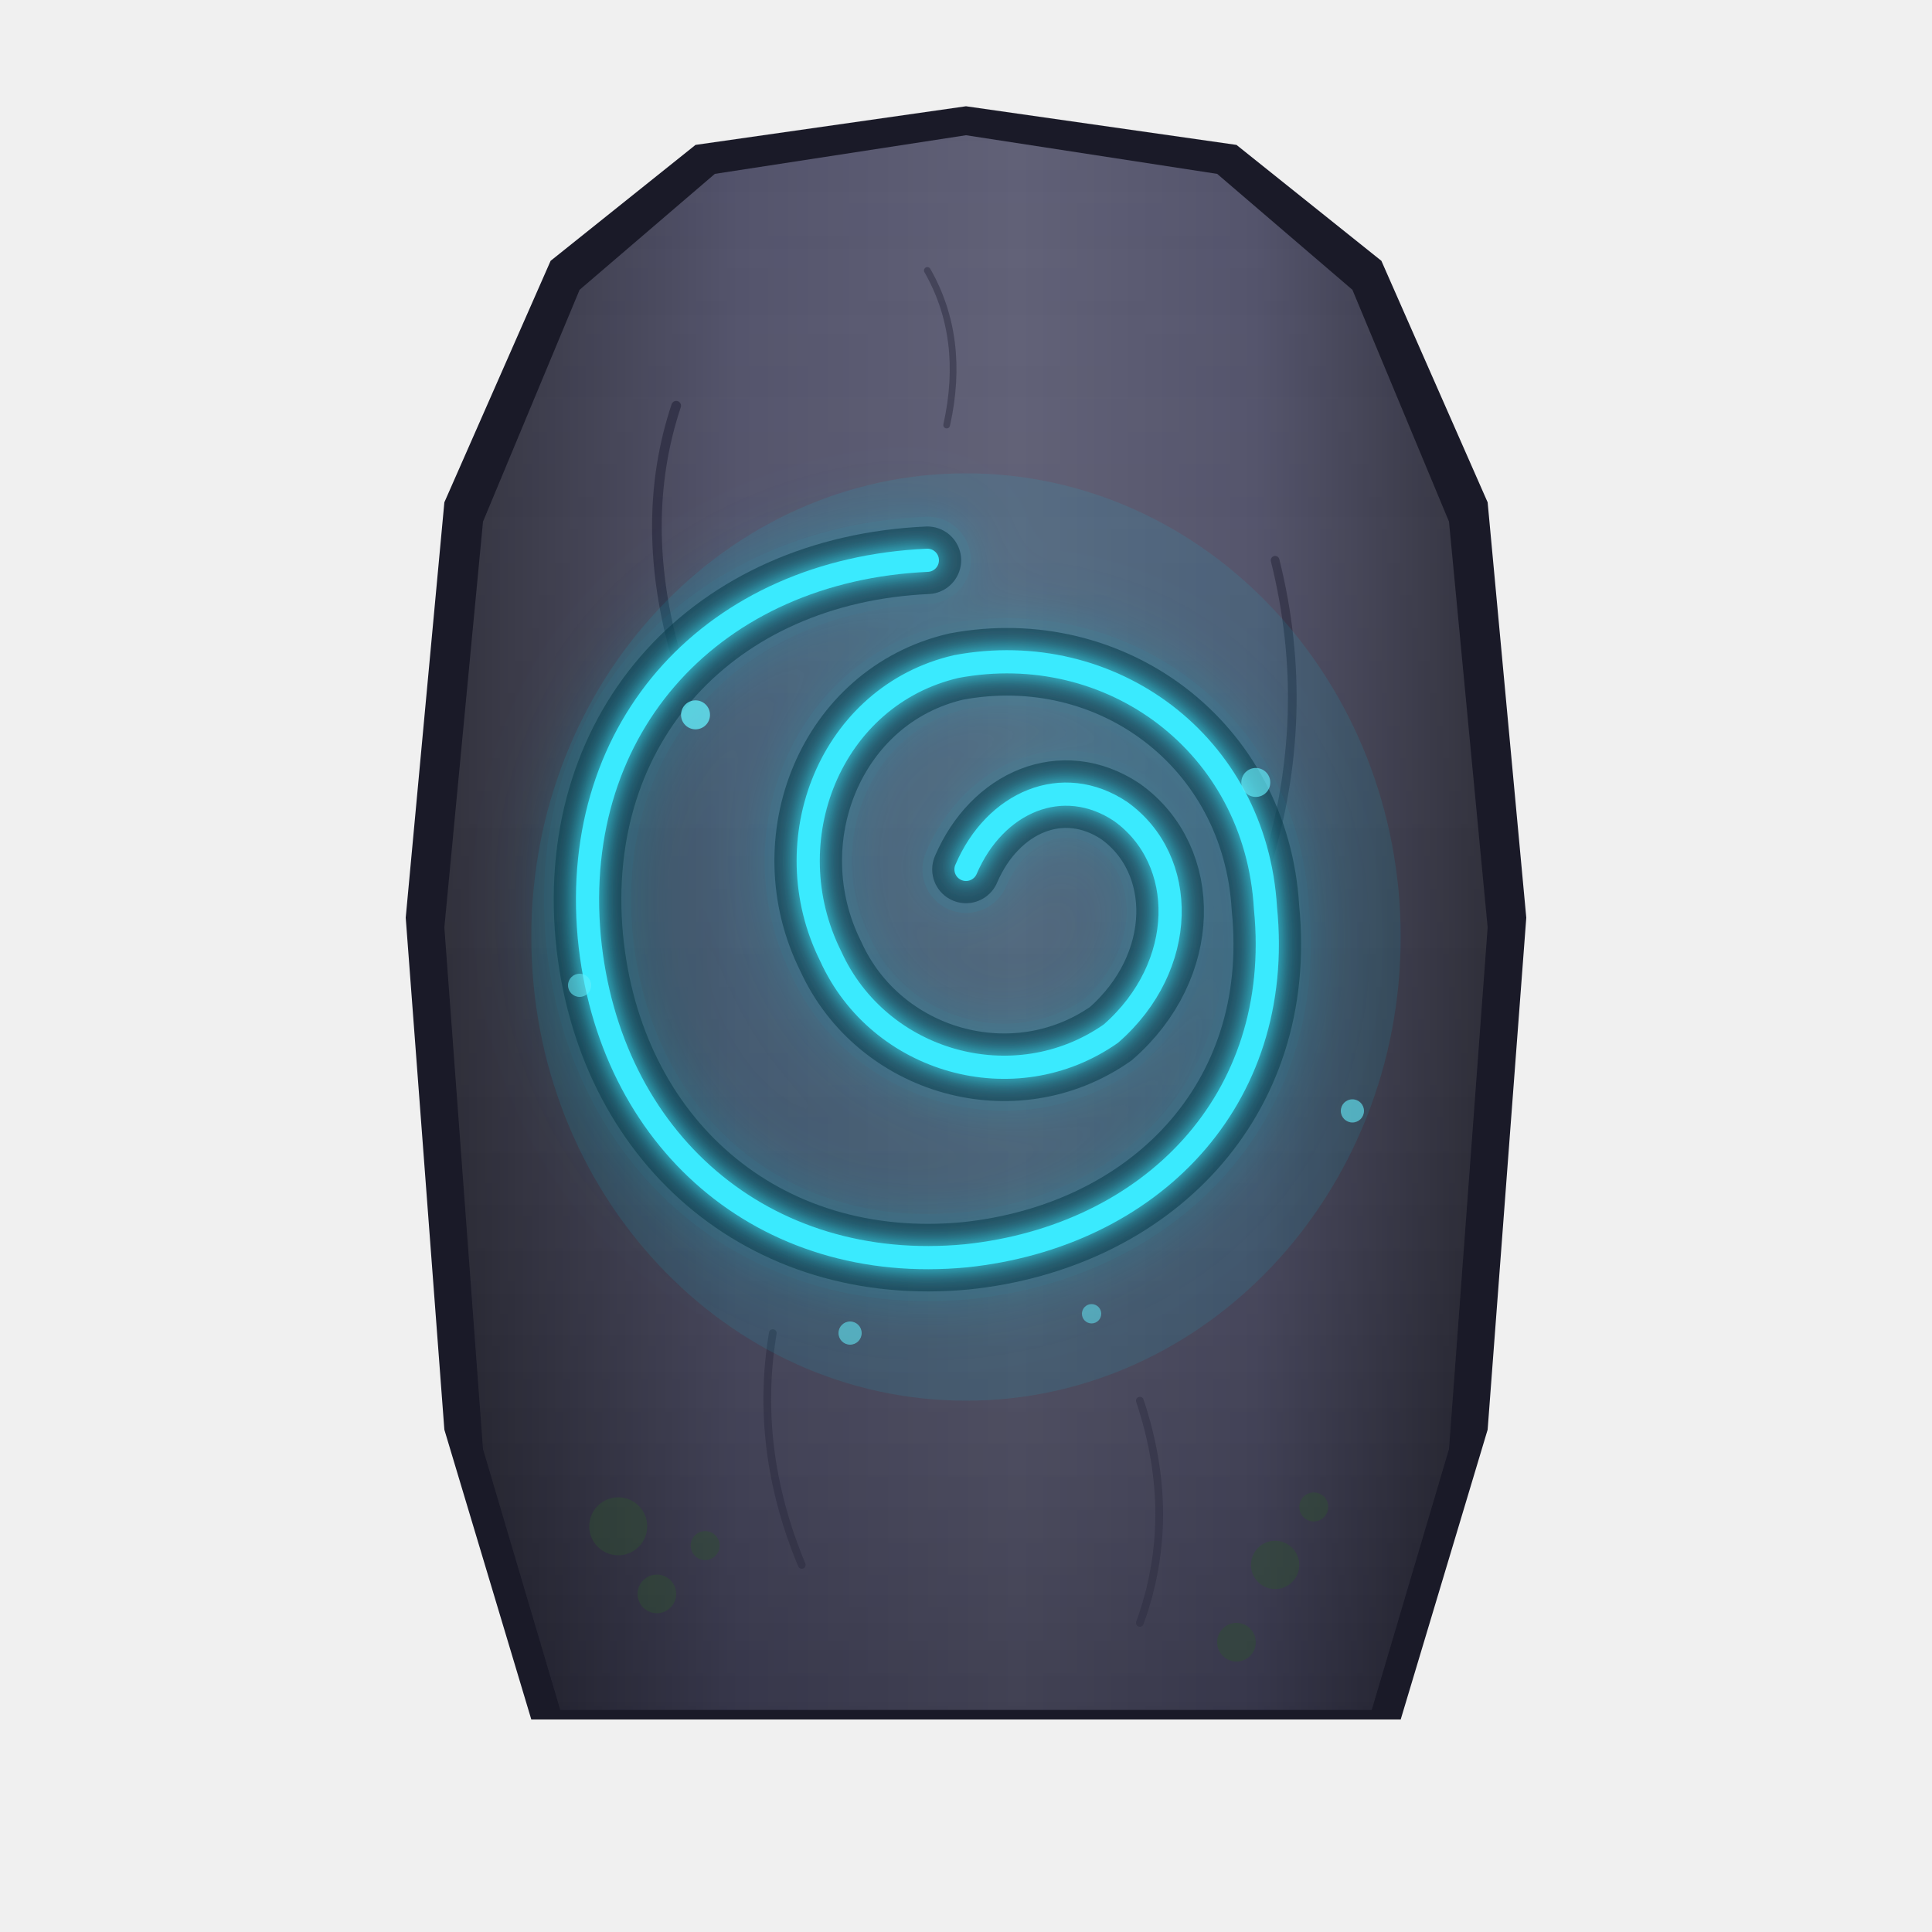
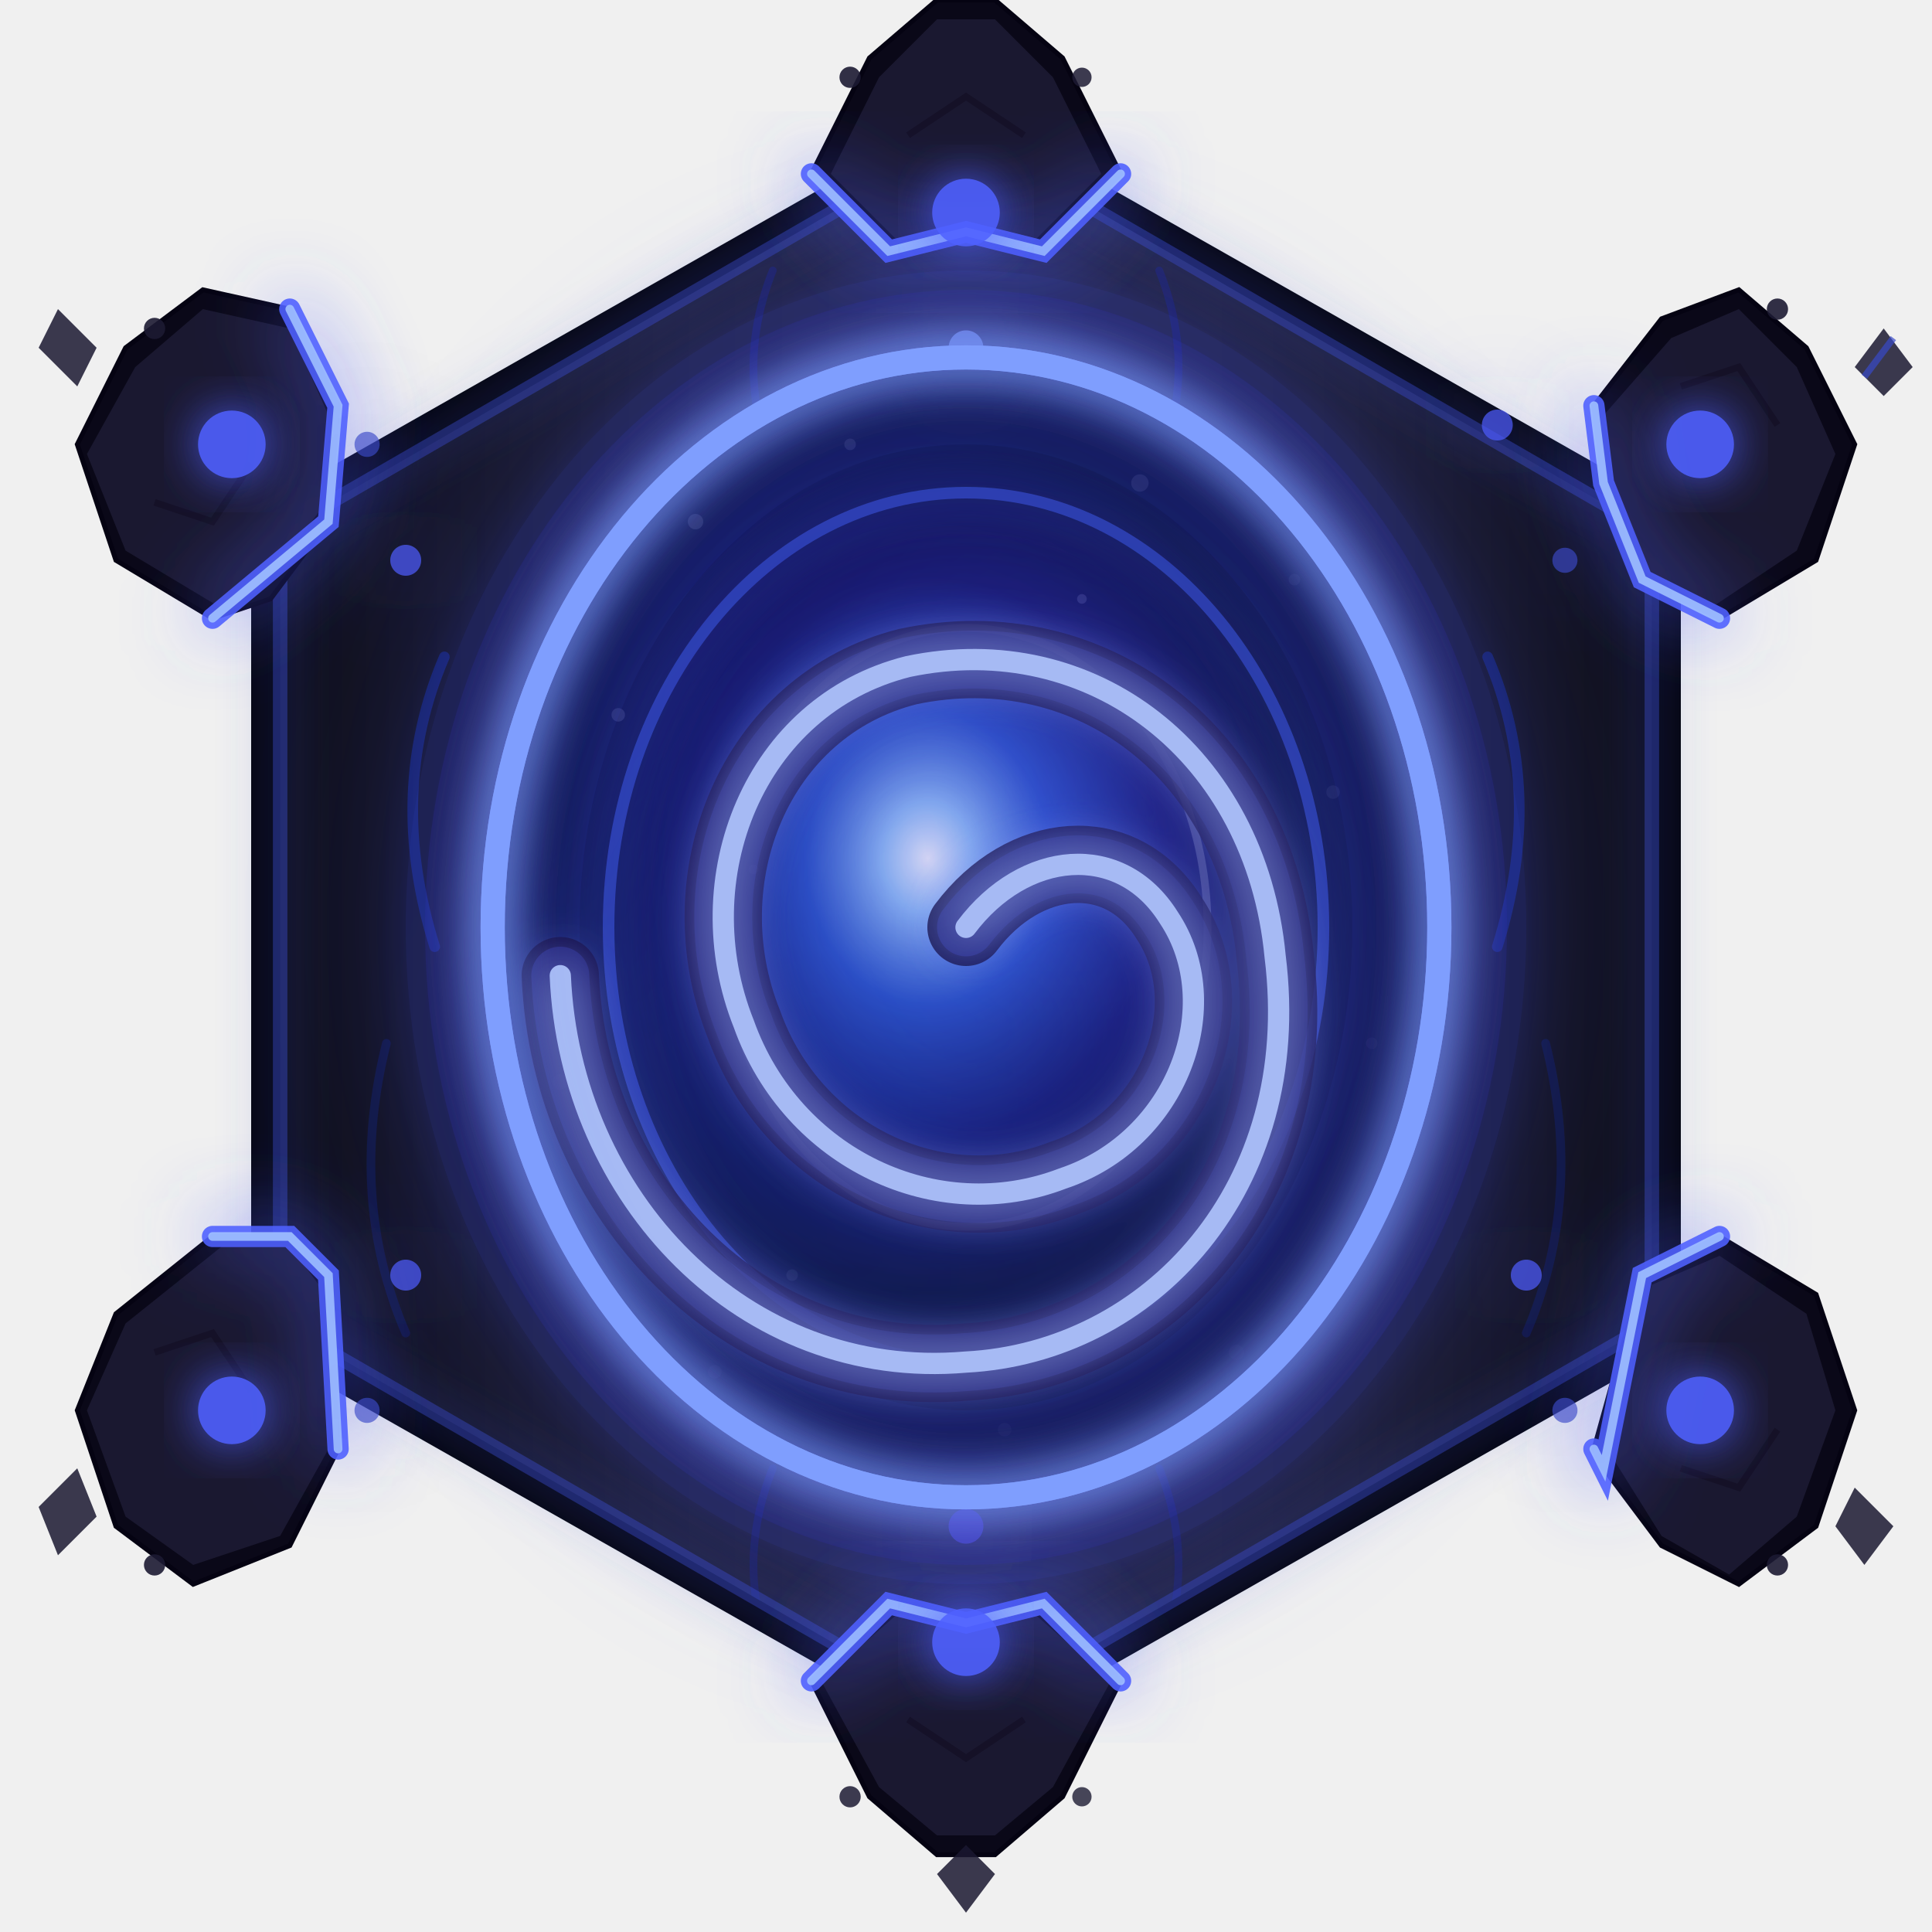
<svg xmlns="http://www.w3.org/2000/svg" viewBox="0 0 200 200">
  <defs>
    <linearGradient id="stoneFace" x1="0" y1="0" x2="1" y2="0">
-       <stop offset="0%" stop-color="#232330" />
-       <stop offset="28%" stop-color="#484862" />
-       <stop offset="55%" stop-color="#56566e" />
-       <stop offset="78%" stop-color="#484862" />
-       <stop offset="100%" stop-color="#232330" />
+       <stop offset="0%" stop-color="#0e0e1a" />
+       <stop offset="28%" stop-color="#1e1e32" />
+       <stop offset="52%" stop-color="#252540" />
+       <stop offset="78%" stop-color="#1e1e32" />
+       <stop offset="100%" stop-color="#0e0e1a" />
    </linearGradient>
-     <linearGradient id="stoneShade" x1="0" y1="0" x2="0" y2="1">
-       <stop offset="0%" stop-color="#ffffff" stop-opacity="0.06" />
-       <stop offset="100%" stop-color="#000000" stop-opacity="0.25" />
-     </linearGradient>
-     <filter id="bloom" x="-60%" y="-60%" width="220%" height="220%" color-interpolation-filters="sRGB">
-       <feGaussianBlur stdDeviation="4" result="b1" />
-       <feGaussianBlur in="SourceGraphic" stdDeviation="1.5" result="b2" />
+     <radialGradient id="cosmicCore" cx="46%" cy="44%" r="58%">
+       <stop offset="0%" stop-color="#ffffff" stop-opacity="1" />
+       <stop offset="8%" stop-color="#a0d0ff" stop-opacity="0.95" />
+       <stop offset="22%" stop-color="#3060e0" stop-opacity="0.75" />
+       <stop offset="42%" stop-color="#101068" stop-opacity="0.65" />
+       <stop offset="65%" stop-color="#000818" stop-opacity="0.85" />
+       <stop offset="100%" stop-color="#000005" stop-opacity="1" />
+     </radialGradient>
+     <radialGradient id="nebula1" cx="60%" cy="38%" r="50%">
+       <stop offset="0%" stop-color="#5060ff" stop-opacity="0.45" />
+       <stop offset="100%" stop-color="#5060ff" stop-opacity="0" />
+     </radialGradient>
+     <radialGradient id="nebula2" cx="35%" cy="65%" r="45%">
+       <stop offset="0%" stop-color="#0080ff" stop-opacity="0.35" />
+       <stop offset="100%" stop-color="#0080ff" stop-opacity="0" />
+     </radialGradient>
+     <filter id="bigBloom" x="-100%" y="-100%" width="300%" height="300%" color-interpolation-filters="sRGB">
+       <feGaussianBlur stdDeviation="8" result="b1" />
+       <feGaussianBlur in="SourceGraphic" stdDeviation="2" result="b2" />
      <feMerge>
        <feMergeNode in="b1" />
        <feMergeNode in="b2" />
        <feMergeNode in="SourceGraphic" />
      </feMerge>
    </filter>
-     <filter id="crisp" x="-30%" y="-30%" width="160%" height="160%">
-       <feGaussianBlur stdDeviation="1.2" result="b" />
+     <filter id="glow" x="-50%" y="-50%" width="200%" height="200%">
+       <feGaussianBlur stdDeviation="2.5" result="b" />
      <feMerge>
        <feMergeNode in="b" />
        <feMergeNode in="SourceGraphic" />
      </feMerge>
    </filter>
-     <clipPath id="stoneClip">
-       <path d="M 58,177 L 50,150 L 46,96 L 50,54 L 60,30 L 74,18 L 100,14 L 126,18 L 140,30 L 150,54 L 154,96 L 150,150 L 142,177 Z" />
+     <filter id="rockGlow" x="-80%" y="-80%" width="260%" height="260%">
+       <feGaussianBlur stdDeviation="4" result="b" />
+       <feMerge>
+         <feMergeNode in="b" />
+         <feMergeNode in="SourceGraphic" />
+       </feMerge>
+     </filter>
+     <filter id="softGlow" x="-80%" y="-80%" width="260%" height="260%">
+       <feGaussianBlur stdDeviation="5" result="b" />
+       <feMerge>
+         <feMergeNode in="b" />
+         <feMergeNode in="SourceGraphic" />
+       </feMerge>
+     </filter>
+     <clipPath id="hexClip">
+       <polygon points="100,14 171,55 171,137 100,178 29,137 29,55" />
+     </clipPath>
+     <clipPath id="portalClip">
+       <ellipse cx="100" cy="96" rx="48" ry="58" />
    </clipPath>
  </defs>
-   <path d="M 55,178 L 46,148 L 42,95 L 46,52 L 57,27 L 72,15 L 100,11 L 128,15 L 143,27 L 154,52 L 158,95 L 154,148 L 145,178 Z" fill="#1a1a28" />
-   <path d="M 58,177 L 50,150 L 46,96 L 50,54 L 60,30 L 74,18 L 100,14 L 126,18 L 140,30 L 150,54 L 154,96 L 150,150 L 142,177 Z" fill="url(#stoneFace)" />
-   <path d="M 58,177 L 50,150 L 46,96 L 50,54 L 60,30 L 74,18 L 100,14 L 126,18 L 140,30 L 150,54 L 154,96 L 150,150 L 142,177 Z" fill="url(#stoneShade)" />
-   <g clip-path="url(#stoneClip)" fill="none" stroke="#2a2a3e" stroke-linecap="round">
-     <path d="M 70,42 Q 66,54 70,68" stroke-width="1" opacity="0.7" />
-     <path d="M 132,58 Q 136,74 131,90" stroke-width="0.9" opacity="0.6" />
-     <path d="M 80,138 Q 78,150 83,162" stroke-width="0.8" opacity="0.5" />
-     <path d="M 118,145 Q 122,157 118,168" stroke-width="0.8" opacity="0.45" />
-     <path d="M 96,28 Q 100,35 98,44" stroke-width="0.7" opacity="0.5" />
+   <polygon points="100,11 174,53 174,139 100,181 26,139 26,53" fill="#04040c" />
+   <polygon points="100,14 171,55 171,137 100,178 29,137 29,55" fill="url(#stoneFace)" />
+   <g clip-path="url(#hexClip)" fill="none" stroke-linecap="round">
+     <path d="M 46,68 Q 40,82 45,98" stroke="#1830a8" stroke-width="1.1" opacity="0.5" />
+     <path d="M 154,68 Q 160,82 155,98" stroke="#1830a8" stroke-width="1.1" opacity="0.5" />
+     <path d="M 40,108 Q 36,124 42,138" stroke="#102078" stroke-width="0.9" opacity="0.4" />
+     <path d="M 160,108 Q 164,124 158,138" stroke="#102078" stroke-width="0.9" opacity="0.4" />
+     <path d="M 80,28 Q 76,38 80,48" stroke="#182088" stroke-width="0.8" opacity="0.45" />
+     <path d="M 120,28 Q 124,38 120,48" stroke="#182088" stroke-width="0.8" opacity="0.45" />
+     <path d="M 80,152 Q 76,162 80,172" stroke="#182088" stroke-width="0.8" opacity="0.4" />
+     <path d="M 120,152 Q 124,162 120,172" stroke="#182088" stroke-width="0.8" opacity="0.4" />
  </g>
-   <g clip-path="url(#stoneClip)" opacity="0.45">
-     <circle cx="64" cy="158" r="3" fill="#2e5030" />
-     <circle cx="68" cy="165" r="2" fill="#2e5030" />
-     <circle cx="73" cy="160" r="1.5" fill="#2e5030" />
-     <circle cx="132" cy="162" r="2.5" fill="#2e5030" />
-     <circle cx="128" cy="170" r="2" fill="#2e5030" />
-     <circle cx="136" cy="156" r="1.5" fill="#2e5030" />
+   <polygon points="100,14 171,55 171,137 100,178 29,137 29,55" fill="none" stroke="#3848c8" stroke-width="1.5" opacity="0.5" filter="url(#glow)" />
+   <polygon points="84,18 90,6 97,0 103,0 110,6 116,18 108,26 100,24 92,26" fill="#0a0818" stroke="#050312" stroke-width="0.5" />
+   <polygon points="86,18 91,8 97,2 103,2 109,8 114,18 107,25 100,23 93,25" fill="#1a1830" />
+   <path d="M 94,14 L 100,10 L 106,14" fill="none" stroke="#120e24" stroke-width="0.7" opacity="0.7" />
+   <path d="M 84,18 L 92,26 L 100,24 L 108,26 L 116,18" fill="none" stroke="#5060ff" stroke-width="2.2" stroke-linecap="round" opacity="0.9" filter="url(#rockGlow)" />
+   <path d="M 84,18 L 92,26 L 100,24 L 108,26 L 116,18" fill="none" stroke="#a0c0ff" stroke-width="0.9" stroke-linecap="round" opacity="0.9" />
+   <polygon points="96,-4 99,-6 102,-4 99,-2" fill="#1a1830" opacity="0.85" />
+   <path d="M 97,-4 L 101,-5" stroke="#3848c8" stroke-width="0.7" opacity="0.7" />
+   <circle cx="88" cy="8" r="1.1" fill="#1c1a32" opacity="0.9" />
+   <circle cx="112" cy="8" r="1" fill="#1c1a32" opacity="0.85" />
+   <polygon points="165,42 172,33 180,30 187,36 192,46 188,58 178,64 170,60 166,50" fill="#0a0818" stroke="#050312" stroke-width="0.5" />
+   <polygon points="166,43 173,35 180,32 186,38 190,47 186,57 177,63 170,59 167,50" fill="#1a1830" />
+   <path d="M 174,40 L 180,38 L 184,44" fill="none" stroke="#120e24" stroke-width="0.7" opacity="0.7" />
+   <path d="M 165,42 L 166,50 L 170,60 L 178,64" fill="none" stroke="#5060ff" stroke-width="2.2" stroke-linecap="round" opacity="0.9" filter="url(#rockGlow)" />
+   <path d="M 165,42 L 166,50 L 170,60 L 178,64" fill="none" stroke="#a0c0ff" stroke-width="0.9" stroke-linecap="round" opacity="0.9" />
+   <polygon points="192,38 195,34 198,38 195,41" fill="#1a1830" opacity="0.85" />
+   <path d="M 193,39 L 196,35" stroke="#3848c8" stroke-width="0.7" opacity="0.7" />
+   <circle cx="184" cy="32" r="1.1" fill="#1c1a32" opacity="0.9" />
+   <polygon points="165,150 170,132 178,128 188,134 192,146 188,158 180,164 172,160 166,152" fill="#0a0818" stroke="#050312" stroke-width="0.5" />
+   <polygon points="166,149 171,133 178,130 187,136 190,146 186,157 179,163 172,159 167,151" fill="#1a1830" />
+   <path d="M 174,152 L 180,154 L 184,148" fill="none" stroke="#120e24" stroke-width="0.7" opacity="0.7" />
+   <path d="M 165,150 L 166,152 L 170,132 L 178,128" fill="none" stroke="#5060ff" stroke-width="2.2" stroke-linecap="round" opacity="0.9" filter="url(#rockGlow)" />
+   <path d="M 165,150 L 166,152 L 170,132 L 178,128" fill="none" stroke="#a0c0ff" stroke-width="0.9" stroke-linecap="round" opacity="0.9" />
+   <polygon points="192,154 196,158 193,162 190,158" fill="#1a1830" opacity="0.85" />
+   <circle cx="184" cy="162" r="1.1" fill="#1c1a32" opacity="0.9" />
+   <polygon points="84,174 92,166 100,168 108,166 116,174 110,186 103,192 97,192 90,186" fill="#0a0818" stroke="#050312" stroke-width="0.5" />
+   <polygon points="85,174 93,167 100,169 107,167 115,174 109,185 103,190 97,190 91,185" fill="#1a1830" />
+   <path d="M 94,178 L 100,182 L 106,178" fill="none" stroke="#120e24" stroke-width="0.7" opacity="0.7" />
+   <path d="M 84,174 L 92,166 L 100,168 L 108,166 L 116,174" fill="none" stroke="#5060ff" stroke-width="2.2" stroke-linecap="round" opacity="0.9" filter="url(#rockGlow)" />
+   <path d="M 84,174 L 92,166 L 100,168 L 108,166 L 116,174" fill="none" stroke="#a0c0ff" stroke-width="0.9" stroke-linecap="round" opacity="0.9" />
+   <polygon points="97,194 100,198 103,194 100,191" fill="#1a1830" opacity="0.85" />
+   <circle cx="88" cy="186" r="1.1" fill="#1c1a32" opacity="0.85" />
+   <circle cx="112" cy="186" r="1" fill="#1c1a32" opacity="0.8" />
+   <polygon points="22,128 30,128 34,132 35,150 30,160 20,164 12,158 8,146 12,136" fill="#0a0818" stroke="#050312" stroke-width="0.5" />
+   <polygon points="23,129 30,129 33,133 34,150 29,159 20,162 13,157 9,146 13,137" fill="#1a1830" />
+   <path d="M 16,140 L 22,138 L 26,144" fill="none" stroke="#120e24" stroke-width="0.7" opacity="0.7" />
+   <path d="M 22,128 L 30,128 L 34,132 L 35,150" fill="none" stroke="#5060ff" stroke-width="2.2" stroke-linecap="round" opacity="0.9" filter="url(#rockGlow)" />
+   <path d="M 22,128 L 30,128 L 34,132 L 35,150" fill="none" stroke="#a0c0ff" stroke-width="0.9" stroke-linecap="round" opacity="0.9" />
+   <polygon points="8,152 4,156 6,161 10,157" fill="#1a1830" opacity="0.85" />
+   <circle cx="16" cy="162" r="1.1" fill="#1c1a32" opacity="0.9" />
+   <polygon points="22,64 12,58 8,46 13,36 21,30 30,32 35,42 34,54 28,62" fill="#0a0818" stroke="#050312" stroke-width="0.5" />
+   <polygon points="23,63 13,57 9,47 14,38 21,32 30,34 34,43 33,53 27,61" fill="#1a1830" />
+   <path d="M 16,52 L 22,54 L 26,48" fill="none" stroke="#120e24" stroke-width="0.7" opacity="0.7" />
+   <path d="M 22,64 L 34,54 L 35,42 L 30,32" fill="none" stroke="#5060ff" stroke-width="2.2" stroke-linecap="round" opacity="0.9" filter="url(#rockGlow)" />
+   <path d="M 22,64 L 34,54 L 35,42 L 30,32" fill="none" stroke="#a0c0ff" stroke-width="0.9" stroke-linecap="round" opacity="0.9" />
+   <polygon points="8,40 4,36 6,32 10,36" fill="#1a1830" opacity="0.85" />
+   <circle cx="16" cy="34" r="1.1" fill="#1c1a32" opacity="0.9" />
+   <ellipse cx="100" cy="96" rx="50" ry="60" fill="#000005" />
+   <g clip-path="url(#portalClip)" fill="#ffffff">
+     <circle cx="72" cy="54" r="0.8" opacity="0.9" />
+     <circle cx="88" cy="46" r="0.6" opacity="0.7" />
+     <circle cx="118" cy="50" r="0.9" opacity="0.85" />
+     <circle cx="134" cy="60" r="0.6" opacity="0.65" />
+     <circle cx="64" cy="74" r="0.7" opacity="0.7" />
+     <circle cx="138" cy="82" r="0.7" opacity="0.7" />
+     <circle cx="58" cy="112" r="0.8" opacity="0.75" />
+     <circle cx="142" cy="108" r="0.6" opacity="0.6" />
+     <circle cx="74" cy="142" r="0.7" opacity="0.65" />
+     <circle cx="128" cy="140" r="0.8" opacity="0.7" />
+     <circle cx="112" cy="62" r="0.5" opacity="0.55" />
+     <circle cx="82" cy="132" r="0.6" opacity="0.6" />
+     <circle cx="104" cy="148" r="0.7" opacity="0.65" />
+     <circle cx="78" cy="90" r="0.5" opacity="0.5" />
+     <circle cx="130" cy="122" r="0.5" opacity="0.5" />
  </g>
-   <g clip-path="url(#stoneClip)">
-     <path d="M 100,90              C 103,83 110,80 116,84              C 123,89 123,100 115,107              C 105,114 91,110 86,99              C 80,87 86,72 99,69              C 115,66 130,77 131,94              C 133,114 119,128 100,130              C 79,132 63,118 61,97              C 59,75 74,59 96,58" fill="none" stroke="#131320" stroke-width="7" stroke-linecap="round" opacity="0.6" />
-   </g>
-   <path d="M 100,90            C 103,83 110,80 116,84            C 123,89 123,100 115,107            C 105,114 91,110 86,99            C 80,87 86,72 99,69            C 115,66 130,77 131,94            C 133,114 119,128 100,130            C 79,132 63,118 61,97            C 59,75 74,59 96,58" fill="none" stroke="#00d8f0" stroke-width="9" stroke-linecap="round" opacity="0.12" filter="url(#bloom)" />
-   <g filter="url(#crisp)" stroke="#40ecff" stroke-linecap="round" fill="none">
-     <path d="M 100,90              C 103,83 110,80 116,84              C 123,89 123,100 115,107              C 105,114 91,110 86,99              C 80,87 86,72 99,69              C 115,66 130,77 131,94              C 133,114 119,128 100,130              C 79,132 63,118 61,97              C 59,75 74,59 96,58" stroke-width="2.4" />
-   </g>
-   <g fill="#70f4ff">
-     <circle cx="72" cy="74" r="1.5" opacity="0.75" />
-     <circle cx="130" cy="81" r="1.5" opacity="0.65" />
-     <circle cx="60" cy="102" r="1.2" opacity="0.55" />
-     <circle cx="140" cy="115" r="1.2" opacity="0.60" />
-     <circle cx="88" cy="138" r="1.2" opacity="0.55" />
-     <circle cx="113" cy="136" r="1" opacity="0.50" />
+   <ellipse cx="100" cy="96" rx="49" ry="59" fill="url(#nebula1)" clip-path="url(#portalClip)" />
+   <ellipse cx="100" cy="96" rx="49" ry="59" fill="url(#nebula2)" clip-path="url(#portalClip)" />
+   <ellipse cx="100" cy="96" rx="49" ry="59" fill="url(#cosmicCore)" />
+   <ellipse cx="100" cy="96" rx="49" ry="59" fill="none" stroke="#4050ff" stroke-width="18" opacity="0.22" filter="url(#bigBloom)" />
+   <ellipse cx="100" cy="96" rx="49" ry="59" fill="none" stroke="#80a0ff" stroke-width="2.5" opacity="0.95" filter="url(#glow)" />
+   <ellipse cx="100" cy="96" rx="37" ry="45" fill="none" stroke="#4060f0" stroke-width="1.2" opacity="0.6" filter="url(#glow)" />
+   <ellipse cx="100" cy="96" rx="25" ry="31" fill="none" stroke="#ffffff" stroke-width="0.8" opacity="0.22" />
+   <path d="M 100,96 C 106,88 116,87 121,95 C 127,104 122,118 110,122 C 97,127 82,120 77,106 C 71,91 78,73 94,69 C 113,65 130,78 132,99 C 135,123 119,140 100,141 C 77,143 59,124 58,101" fill="none" stroke="#0a001a" stroke-width="8" stroke-linecap="round" opacity="0.8" />
+   <path d="M 100,96 C 106,88 116,87 121,95 C 127,104 122,118 110,122 C 97,127 82,120 77,106 C 71,91 78,73 94,69 C 113,65 130,78 132,99 C 135,123 119,140 100,141 C 77,143 59,124 58,101" fill="none" stroke="#5060ff" stroke-width="6" stroke-linecap="round" opacity="0.35" filter="url(#bigBloom)" />
+   <path d="M 100,96 C 106,88 116,87 121,95 C 127,104 122,118 110,122 C 97,127 82,120 77,106 C 71,91 78,73 94,69 C 113,65 130,78 132,99 C 135,123 119,140 100,141 C 77,143 59,124 58,101" fill="none" stroke="#c0d8ff" stroke-width="2.2" stroke-linecap="round" filter="url(#glow)" />
+   <g filter="url(#softGlow)">
+     <circle cx="100" cy="36" r="1.8" fill="#80a0ff" opacity="0.75" />
+     <circle cx="155" cy="44" r="1.6" fill="#5060ff" opacity="0.7" />
+     <circle cx="162" cy="58" r="1.3" fill="#3848c8" opacity="0.65" />
+     <circle cx="158" cy="132" r="1.6" fill="#5060ff" opacity="0.7" />
+     <circle cx="162" cy="146" r="1.3" fill="#3848c8" opacity="0.65" />
+     <circle cx="100" cy="158" r="1.8" fill="#5050e0" opacity="0.7" />
+     <circle cx="42" cy="132" r="1.6" fill="#5060ff" opacity="0.7" />
+     <circle cx="38" cy="146" r="1.3" fill="#3848c8" opacity="0.65" />
+     <circle cx="42" cy="58" r="1.6" fill="#5060ff" opacity="0.7" />
+     <circle cx="38" cy="46" r="1.3" fill="#3848c8" opacity="0.65" />
  </g>
  <style>
-     @keyframes pulse {
-       0%,100% { opacity: 0.10; }
-       50%      { opacity: 0.22; }
-     }
+     @keyframes cosmicPulse { 0%,100%{opacity:0.18} 50%{opacity:0.40} }
+     @keyframes ringBreath  { 0%,100%{opacity:0.95} 50%{opacity:0.50} }
+     @keyframes rockPulse   { 0%,100%{opacity:0.9}  50%{opacity:0.35} }
    @media (prefers-reduced-motion: no-preference) {
-       #runeBloom  { animation: pulse   3s ease-in-out infinite; }
+       #cosmicAura { animation: cosmicPulse 3.2s ease-in-out infinite; }
+       #outerRing  { animation: ringBreath  2.8s ease-in-out infinite; }
+       .rp0 { animation: rockPulse 2.4s ease-in-out infinite 0.0s; }
+       .rp1 { animation: rockPulse 2.4s ease-in-out infinite 0.4s; }
+       .rp2 { animation: rockPulse 2.4s ease-in-out infinite 0.8s; }
+       .rp3 { animation: rockPulse 2.4s ease-in-out infinite 1.2s; }
+       .rp4 { animation: rockPulse 2.4s ease-in-out infinite 1.6s; }
+       .rp5 { animation: rockPulse 2.4s ease-in-out infinite 2.0s; }
    }
  </style>
-   <ellipse id="runeBloom" cx="100" cy="97" rx="45" ry="48" fill="#00d8f0" opacity="0.10" />
+   <ellipse id="cosmicAura" cx="100" cy="96" rx="56" ry="66" fill="#3030c0" opacity="0.18" />
+   <ellipse id="outerRing" cx="100" cy="96" rx="49" ry="59" fill="none" stroke="#80a0ff" stroke-width="2.5" opacity="0.95" filter="url(#glow)" />
+   <circle class="rp0" cx="100" cy="22" r="3.5" fill="#5060ff" filter="url(#glow)" opacity="0.9" />
+   <circle class="rp1" cx="176" cy="46" r="3.5" fill="#5060ff" filter="url(#glow)" opacity="0.9" />
+   <circle class="rp2" cx="176" cy="146" r="3.5" fill="#5060ff" filter="url(#glow)" opacity="0.9" />
+   <circle class="rp3" cx="100" cy="170" r="3.5" fill="#5060ff" filter="url(#glow)" opacity="0.9" />
+   <circle class="rp4" cx="24" cy="146" r="3.5" fill="#5060ff" filter="url(#glow)" opacity="0.9" />
+   <circle class="rp5" cx="24" cy="46" r="3.5" fill="#5060ff" filter="url(#glow)" opacity="0.9" />
</svg>
